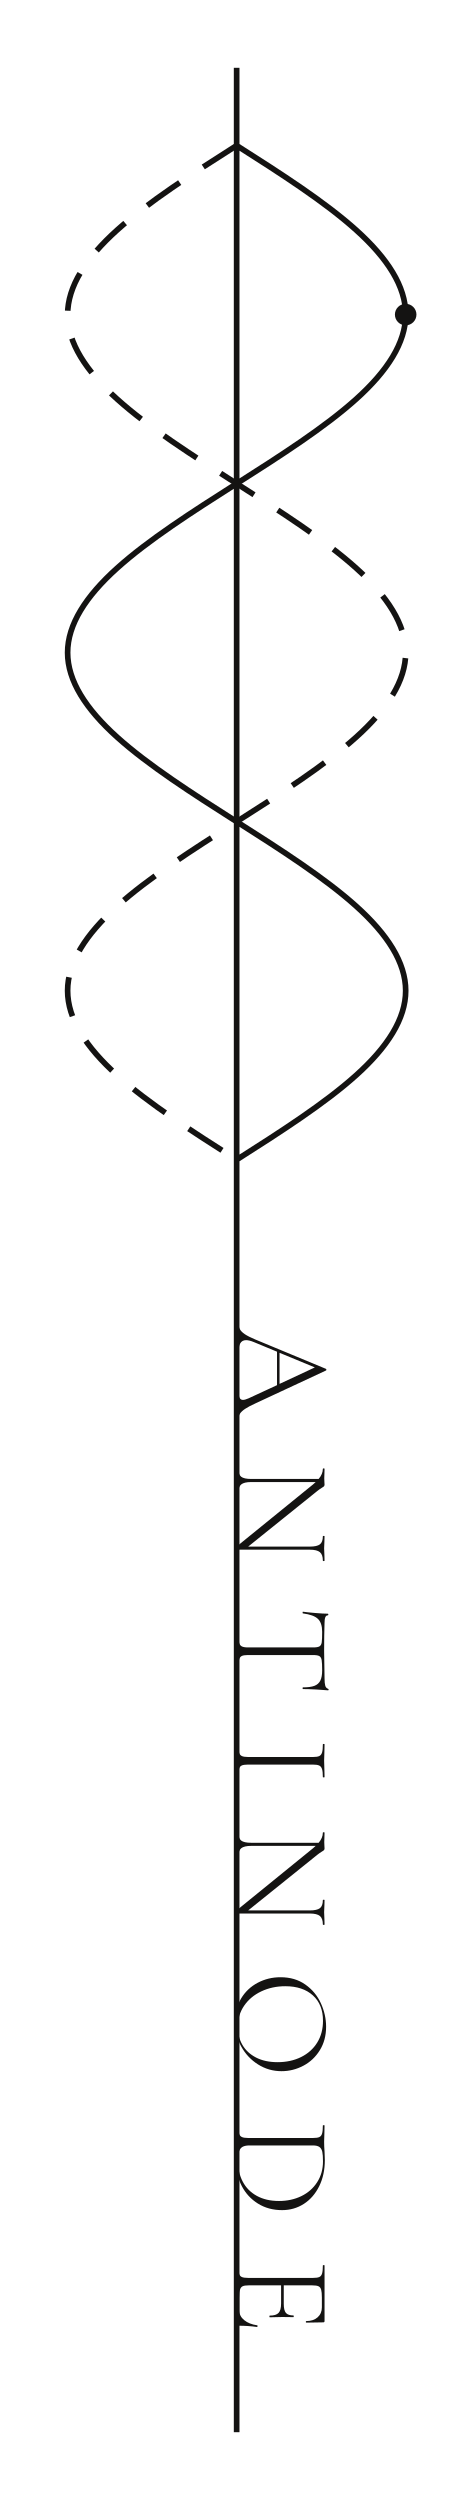
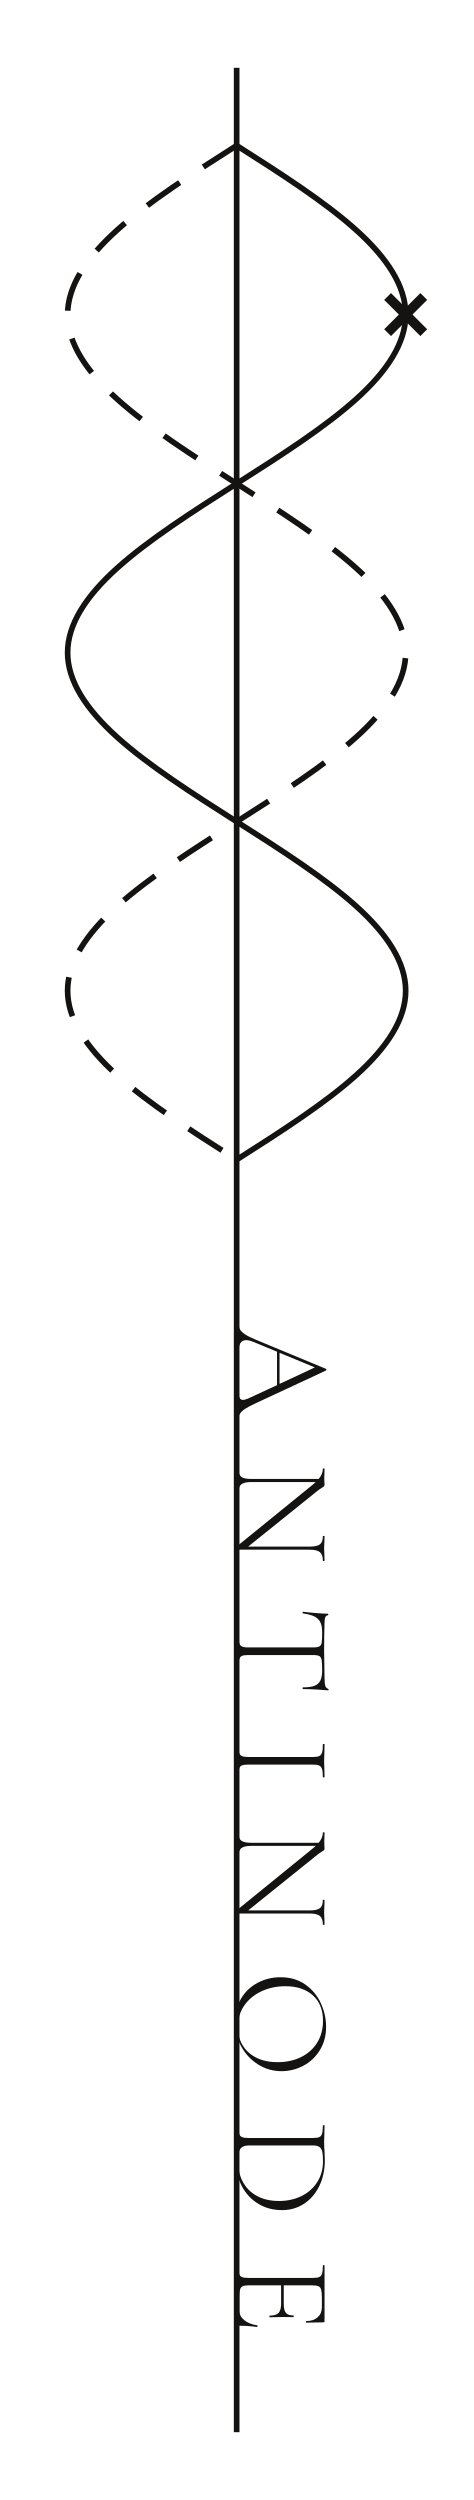
<svg xmlns="http://www.w3.org/2000/svg" width="280" height="1479" fill="#141312" viewBox="-140 -86 280 1478.8">
  <path fill="none" stroke="#141312" stroke-width="3.35" d="M0-46v1398.8M0 0c26.18 16.67 52.2 33.33 70.71 50S100 83.33 100 100s-10.78 33.33-29.29 50S26.18 183.33 0 200s-52.2 33.33-70.71 50S-100 283.33-100 300s10.78 33.33 29.29 50S-26.18 383.33 0 400s52.2 33.33 70.71 50S100 483.33 100 500s-10.78 33.33-29.29 50S26.18 583.33 0 600" />
  <path fill="none" stroke="#141312" stroke-dasharray="23.45 16.75" stroke-width="3.35" d="M0 0c-26.18 16.67-52.2 33.33-70.71 50S-100 83.33-100 100s10.78 33.33 29.29 50S-26.18 183.33 0 200s52.2 33.33 70.71 50S100 283.33 100 300s-10.78 33.33-29.29 50S26.18 383.33 0 400s-52.2 33.33-70.71 50S-100 483.33-100 500s10.78 33.33 29.29 50S-26.18 583.33 0 600" />
-   <circle cx="100" cy="100" r="6.37" />
+   <path fill="none" stroke="#141312" stroke-width="5.7" d="m89.3 89.3 21.4 21.4m-21.4 0 21.4-21.4" />
  <path d="M0 753.74q0-1.5.17-4.82.16-3.17.16-4.66 0-1.75-.16-4.58-.17-2.66-.17-3.99 0-.34.5-.34t.5.34q0 3.41.62 4.91.63 1.49 2.12 1.49 1.17 0 3.25-.91l16.89-7.82v-19.8l-13.65-5.66q-2.83-1.17-4.66-1.17-2.41 0-3.49 2T1 714.97q0 .42-.5.42t-.5-.42q0-1.5.17-4.33.16-3.16.16-5.49 0-2.08-.16-4.91-.17-2.49-.17-4.07 0-.42.5-.42t.5.42q0 2.33.83 3.95t3 3.08q2.16 1.45 6.15 3.12l41.85 17.39q.25.16.25.54 0 .37-.25.45L11.4 744.01q-4.24 1.91-6.45 3.41-2.2 1.5-3.08 2.95-.87 1.46-.87 3.37 0 .33-.5.33t-.5-.33m46.26-30.87-20.88-8.65v18.39ZM51 837.19q0-3.58-1.75-5.03-1.74-1.46-5.99-1.46H-.92q-.16 0-.24-.42-.09-.41.08-.58l46.26-37.6 1.58-1.42H8.65q-4.24 0-5.95 1.42Q1 793.51 1 797q0 .25-.5.25T0 797q0-1.99.08-3.07l.09-4-.09-4.07Q0 784.77 0 782.61q0-.17.5-.17t.5.17q0 3.58 1.66 4.91 1.67 1.33 5.99 1.33h39.86q2.49-2.91 2.49-5.99 0-.25.5-.25t.5.25l-.08 3q-.09.91-.09 2.58 0 1.41.09 2.32.08.92.08 1.42 0 .58-.29.96-.29.37-1.21.87-1.5.91-2.83 2L6.82 828.87h36.44q4.25 0 5.99-1.33 1.75-1.33 1.75-4.83 0-.16.5-.16t.5.16l-.08 3.17q-.17 2.49-.17 3.99 0 1.41.17 4.08l.08 3.24q0 .25-.5.25t-.5-.25m-11.81 31.2q-.17 0-.17-.5t.17-.5q2.24.33 7.19.75t7.45.42q.42 0 .42.5t-.42.5q-1.83 0-1.83 4.4-.25 7.16-.25 16.73 0 4.91.17 10.4l.08 5.66q0 2.99.42 4.41.41 1.41 1.66 1.83.33.08.33.49 0 .42-.33.42-2.33-.25-7.11-.5-4.79-.25-7.78-.25-.17 0-.17-.5t.17-.5q4.41 0 6.82-.91 2.41-.92 3.49-3.08 1.09-2.16 1.09-6.07 0-4.33-.3-6.08-.29-1.74-1.37-2.37-1.08-.62-3.83-.62H6.74q-2.58 0-3.74.58-1.17.58-1.59 2.33-.41 1.75-.41 5.49 0 .17-.5.17t-.5-.17q0-2.74.08-4.33l.09-6.4-.09-6.08Q0 882.95 0 880.04q0-.17.5-.17t.5.17q0 3.74.41 5.49.42 1.75 1.63 2.37 1.2.62 3.7.62h38.52q2.75 0 3.79-.66 1.04-.67 1.29-2.37.25-1.71.25-6.2 0-5.24-2.5-7.65-2.5-2.42-8.9-3.25M6.74 957.83q-2.58 0-3.74.54-1.17.54-1.59 2.04-.41 1.5-.41 4.83 0 .16-.5.16t-.5-.16q0-2.5.08-3.92l.09-5.82-.09-5.57q-.08-1.5-.08-4.08 0-.25.5-.25t.5.25q0 3.24.41 4.78.42 1.54 1.63 2.13 1.2.58 3.7.58h38.52q2.5 0 3.66-.58 1.17-.59 1.62-2.13.46-1.54.46-4.78 0-.25.5-.25t.5.25l-.08 4.08q-.17 3.49-.17 5.57 0 2.33.17 5.82l.08 3.92q0 .16-.5.16t-.5-.16q0-3.25-.5-4.79t-1.7-2.08q-1.21-.54-3.71-.54Zm44.26 94.6q0-3.58-1.75-5.03-1.74-1.46-5.99-1.46H-.92q-.16 0-.24-.42-.09-.41.08-.58l46.26-37.61 1.58-1.41H8.65q-4.24 0-5.95 1.41-1.7 1.42-1.7 4.91 0 .25-.5.25t-.5-.25q0-1.99.08-3.08l.09-3.99-.09-4.08q-.08-1.08-.08-3.24 0-.17.5-.17t.5.17q0 3.58 1.66 4.91 1.67 1.33 5.99 1.33h39.86q2.49-2.91 2.49-5.99 0-.25.5-.25t.5.25l-.08 2.99q-.09.92-.09 2.58 0 1.42.09 2.33.08.92.08 1.42 0 .58-.29.95-.29.38-1.21.88-1.5.91-2.83 1.99l-40.85 32.87h36.44q4.25 0 5.99-1.33 1.75-1.33 1.75-4.83 0-.16.5-.16t.5.16l-.08 3.16q-.17 2.5-.17 4 0 1.41.17 4.07l.08 3.25q0 .25-.5.25t-.5-.25m-25.04 31.2q8.57 0 14.68 4.33 6.12 4.32 9.2 11.1t3.08 13.86q0 7.9-3.71 13.89-3.7 5.99-9.77 9.19-6.08 3.21-12.9 3.21-7.57 0-13.89-4-6.33-3.99-9.99-10.69T-1 1110q0-7.73 3.62-13.77 3.62-6.03 9.82-9.31 6.2-3.29 13.52-3.29m-1.75 50.25q7.82 0 13.94-3.04 6.11-3.03 9.52-8.56 3.41-5.54 3.41-12.86 0-9.65-5.99-15.06t-16.3-5.41q-7.74 0-14.19 3.04t-10.19 8.53T.67 1113q0 5.91 2.74 10.65 2.75 4.74 8.07 7.49 5.33 2.74 12.73 2.74m-24.29 53.67q.08-1.17.16-2.87.09-1.71.09-3.79l-.09-5.49q-.08-1.5-.08-4.16 0-.17.5-.17t.5.17q0 3.24.41 4.78.42 1.54 1.63 2.12 1.2.59 3.7.59h38.52q2.5 0 3.66-.54 1.17-.55 1.62-2.08.46-1.54.46-4.79 0-.16.5-.16t.5.16l-.08 4.08q-.17 3.49-.17 5.49 0 2.91.25 5.91.17 3.66.17 4.99 0 8.73-3.33 15.47t-9.07 10.45q-5.74 3.7-12.9 3.7-8.07 0-14.27-3.87-6.19-3.87-9.56-10.36t-3.37-14.23q0-2.41.25-5.4M25.04 1216q7.32 0 13.23-2.87t9.36-8.24q3.45-5.36 3.45-12.35 0-3.66-.41-5.62-.42-1.95-1.71-2.87-1.29-.91-3.87-.91H7.65q-2.49 0-3.99.74-1.5.75-2.2 2.67-.71 1.91-.71 5.57 0 6.99 2.83 12.4t8.32 8.44q5.49 3.04 13.14 3.04m-12.98 74.55q-5.24-.75-10.81-.75-.67 0-.96-.29t-.29-1.04v-34.36q0-.17.5-.17t.5.17q0 3.24.41 4.78.42 1.54 1.63 2.08 1.2.54 3.7.54h38.52q2.5 0 3.66-.54 1.17-.54 1.62-2.08.46-1.54.46-4.78 0-.17.5-.17t.5.17v32.94q0 .75-.75.75l-10.07.17q-.25 0-.25-.46t.25-.46q4.25 0 6.74-2.24 2.5-2.25 2.5-5.91v-5.74q0-3.16-.42-4.66-.41-1.5-1.58-2.04-1.16-.54-3.66-.54H27.87v10.98q0 3.83 1.29 5.33 1.29 1.49 4.45 1.49.17 0 .17.5t-.17.5l-6.57-.08q-2.41 0-3.58.08l-3.91.09q-.16 0-.16-.5t.16-.5q3.75 0 5.24-1.58 1.5-1.58 1.5-5.58v-10.73H7.07q-2.41 0-3.53.54-1.13.54-1.54 2-.42 1.45-.42 4.7v7.65q0 3.33 2.91 5.7t7.66 3.04q.25 0 .21.5-.05.5-.3.5" />
</svg>
